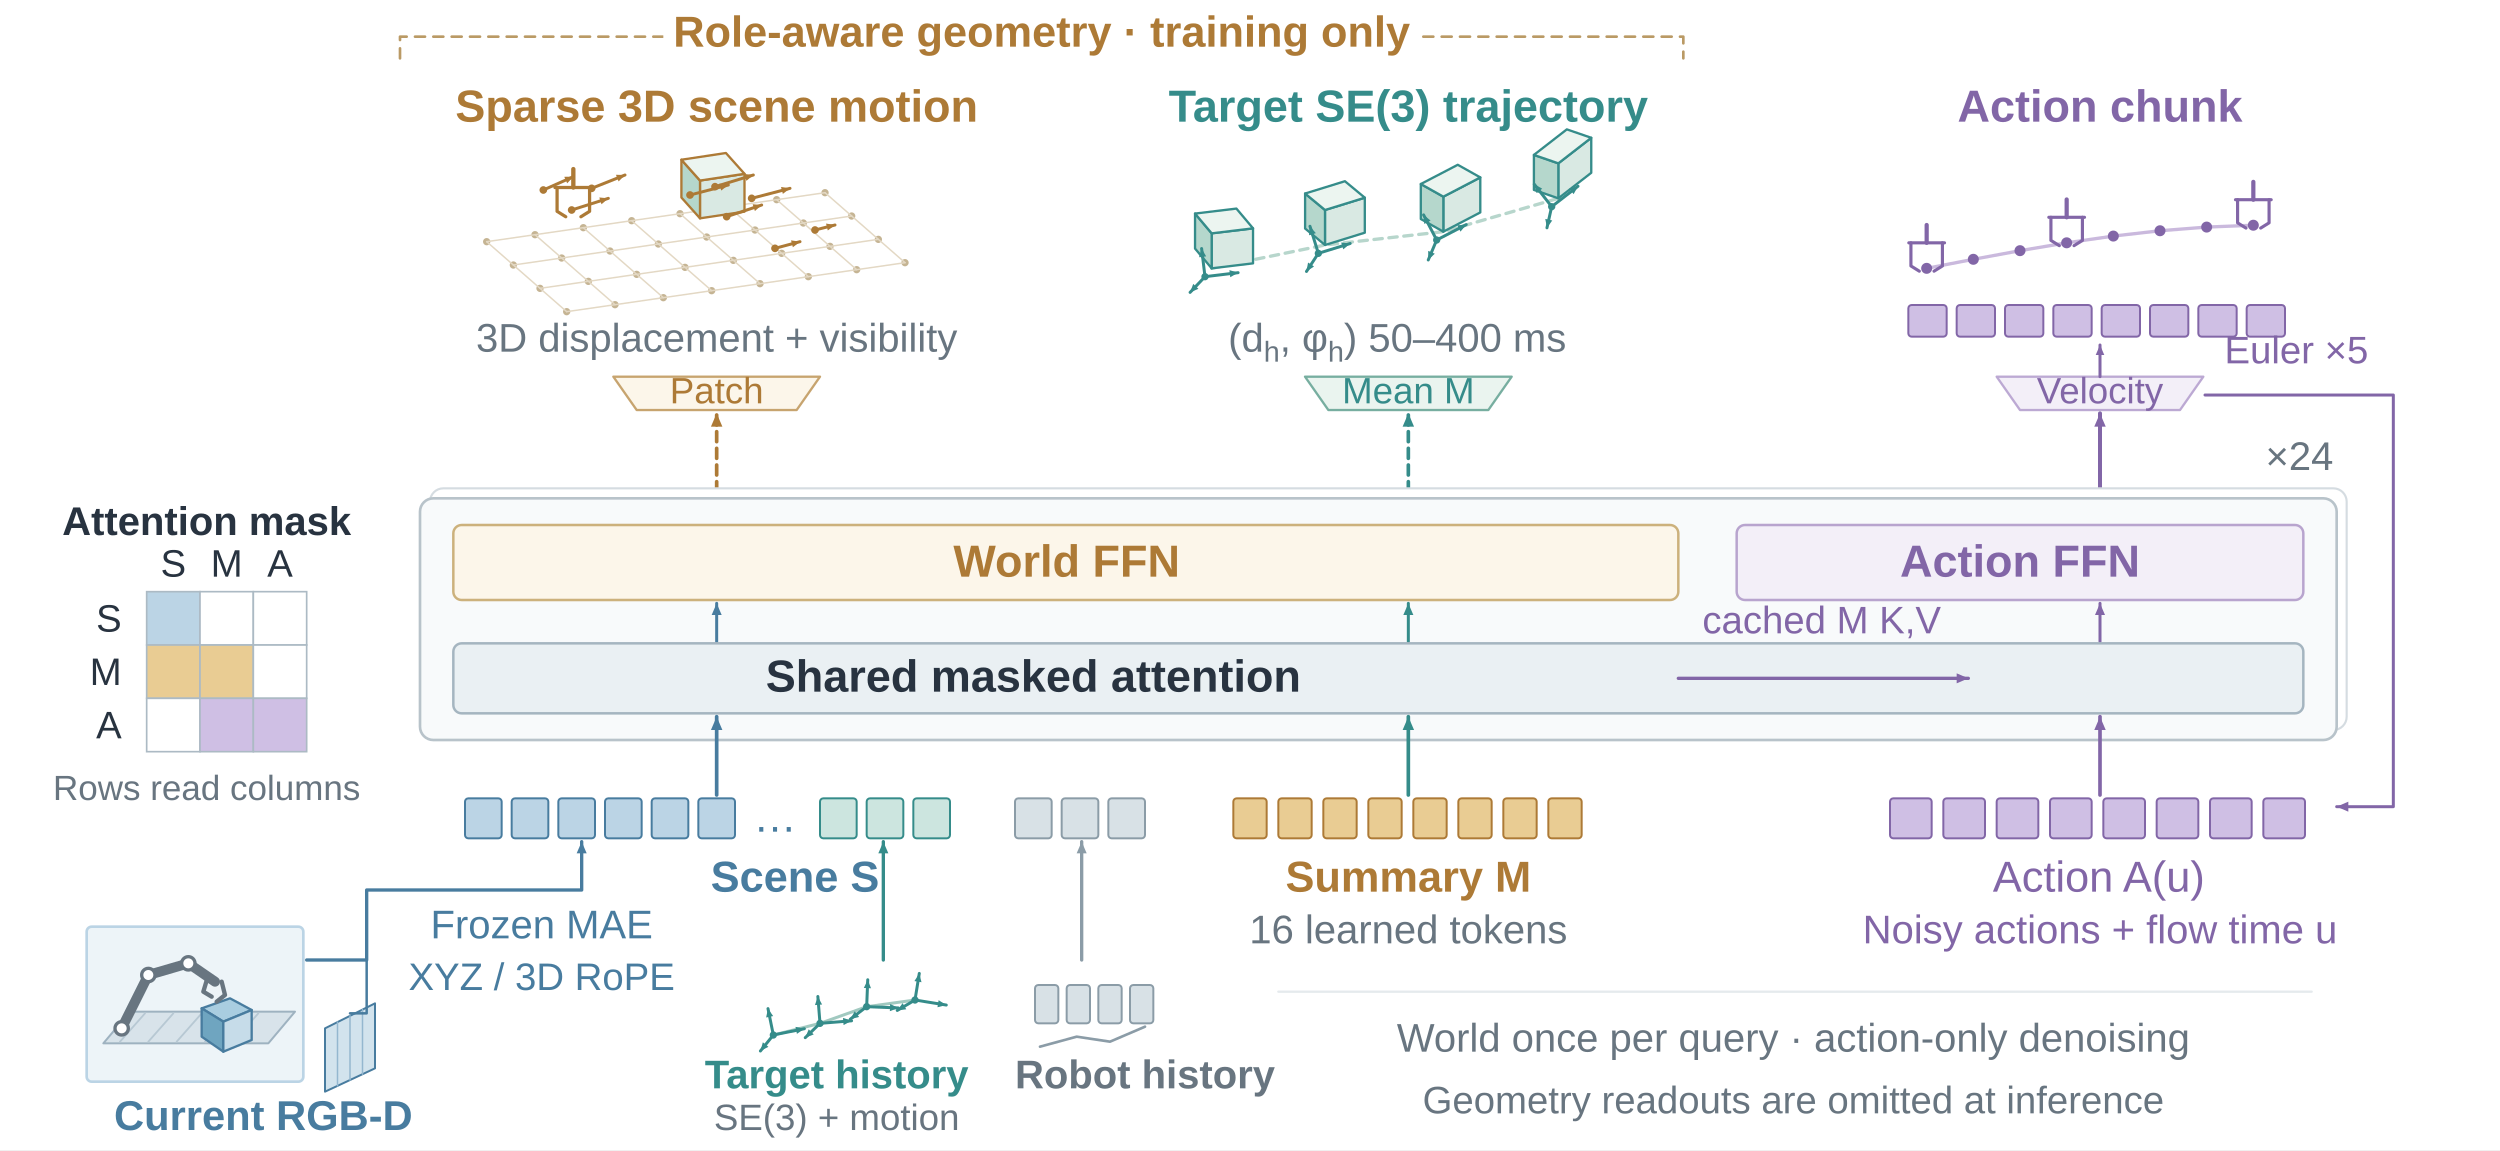
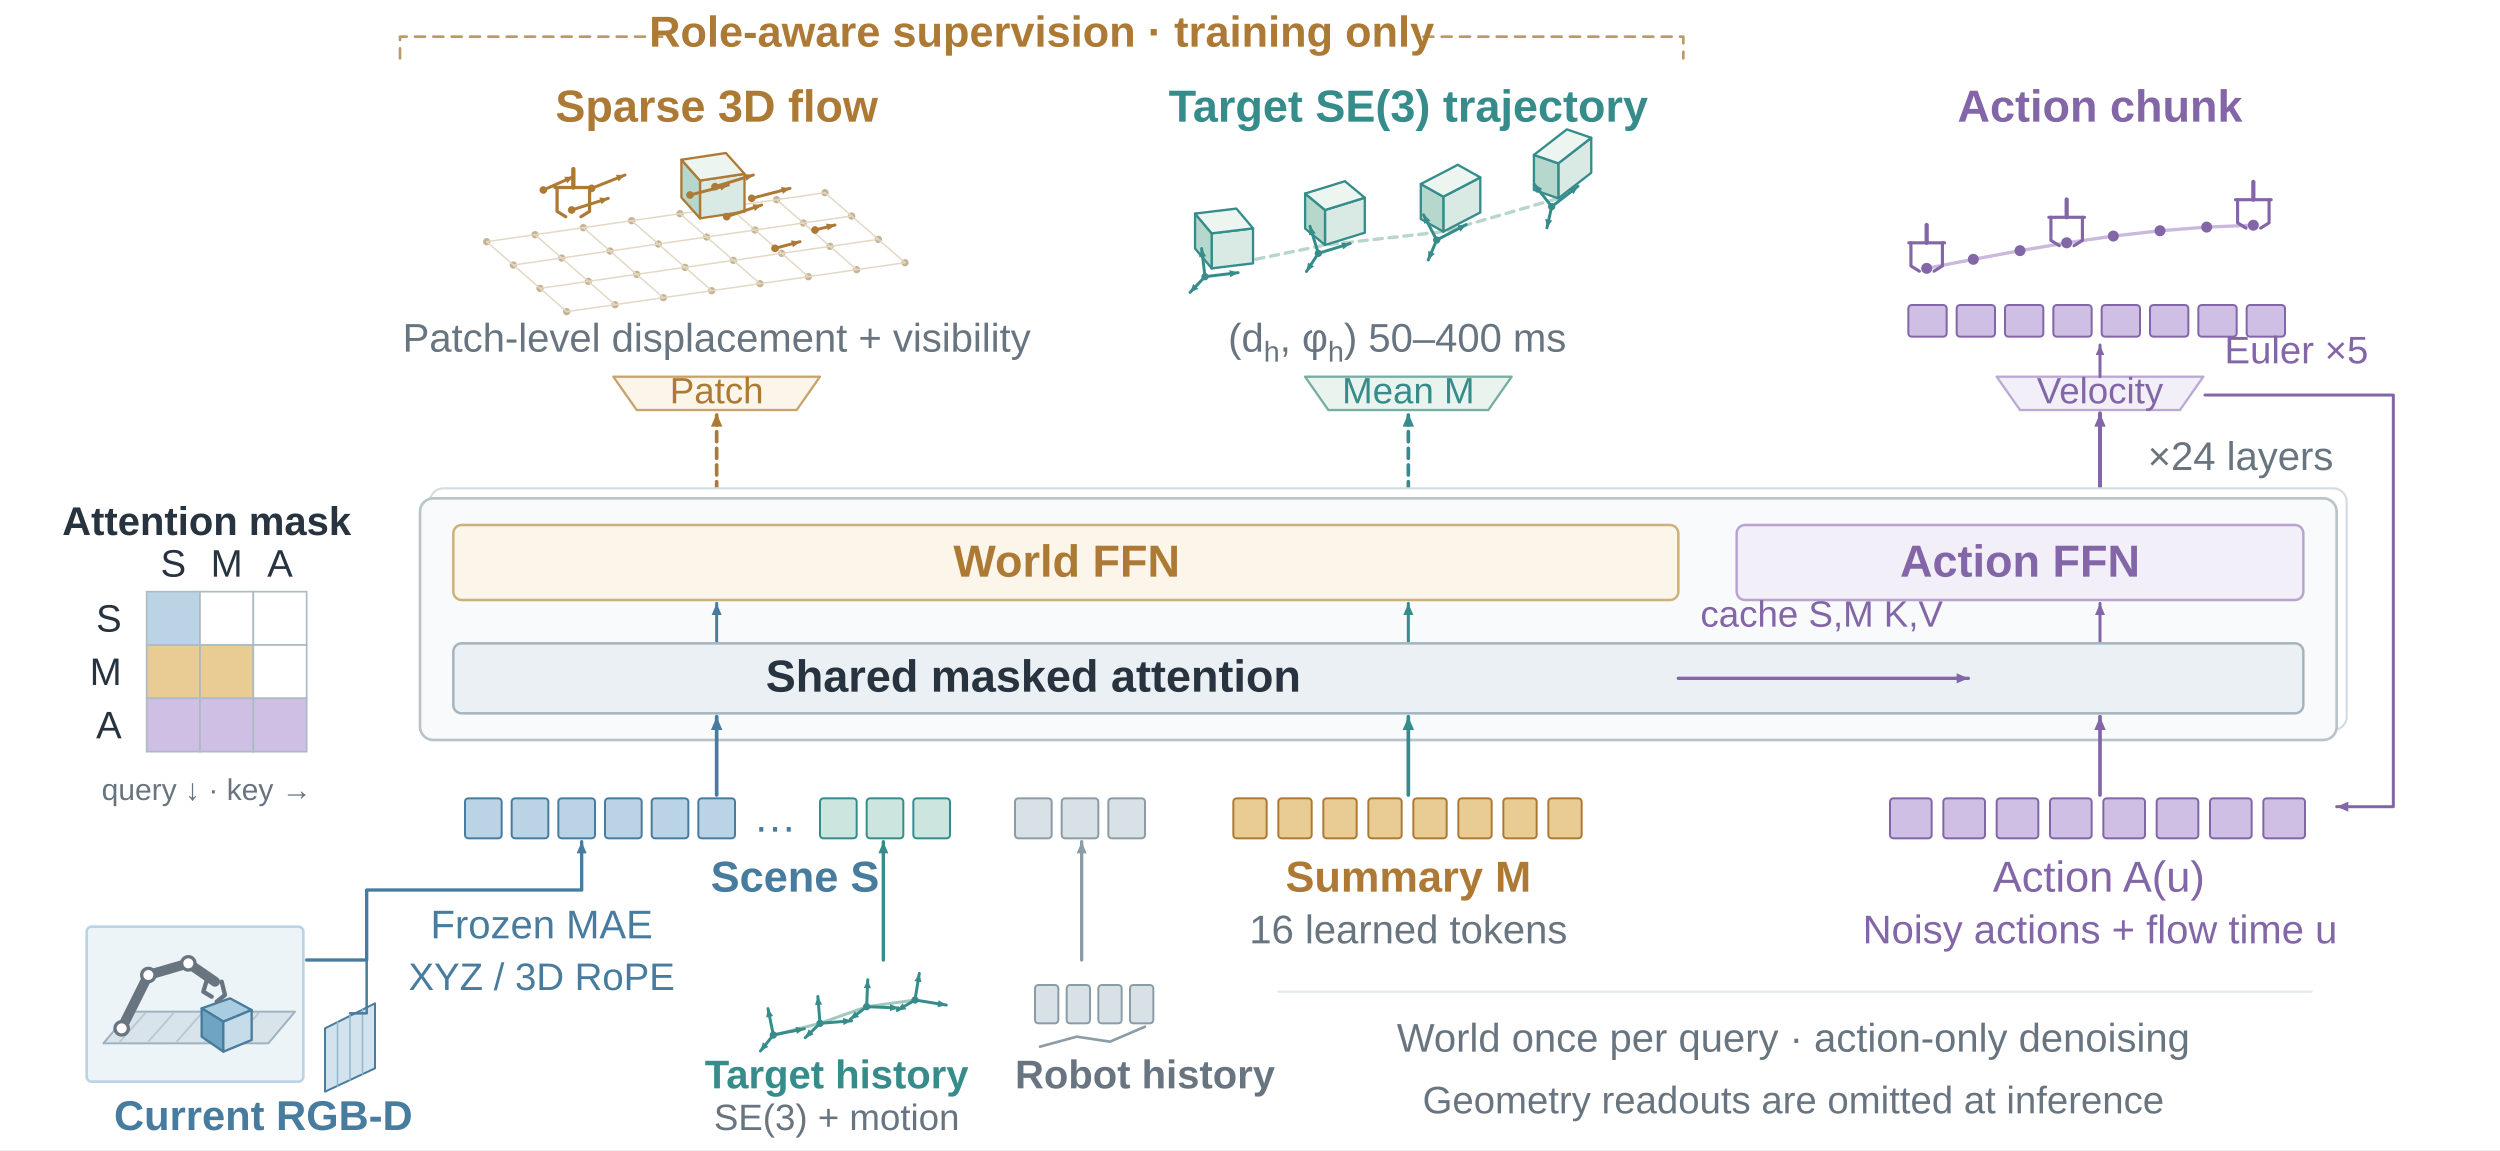
<svg xmlns="http://www.w3.org/2000/svg" width="174.625mm" height="80.328mm" viewBox="0 0 1500 690" role="img" aria-labelledby="title desc">
  <rect x="0" y="0" width="1500" height="690" rx="0" fill="#FFFFFF" stroke="none" stroke-width="2" />
  <g id="role-aware-geometry">
    <polyline points="240.000,35.000 240.000,22.000 1010.000,22.000 1010.000,35.000" fill="none" stroke="#BA9A65" stroke-width="1.6" stroke-dasharray="6 5" stroke-linejoin="round" stroke-linecap="round" />
    <rect x="398" y="5" width="454" height="33" rx="0" fill="#FFFFFF" stroke="none" stroke-width="2" />
-     <text x="625" y="28" font-family="Arial, Helvetica, sans-serif" font-size="26" font-weight="700" text-anchor="middle" fill="#AD7A36">Role-aware geometry · training only</text>
-     <text x="430" y="73" font-family="Arial, Helvetica, sans-serif" font-size="27" font-weight="700" text-anchor="middle" fill="#AD7A36">Sparse 3D scene motion</text>
+     <text x="625" y="28" font-family="Arial, Helvetica, sans-serif" font-size="26" font-weight="700" text-anchor="middle" fill="#AD7A36">Role-aware supervision · training only</text>
+     <text x="430" y="73" font-family="Arial, Helvetica, sans-serif" font-size="27" font-weight="700" text-anchor="middle" fill="#AD7A36">Sparse 3D flow</text>
    <text x="845" y="73" font-family="Arial, Helvetica, sans-serif" font-size="27" font-weight="700" text-anchor="middle" fill="#358C8A">Target SE(3) trajectory</text>
    <circle cx="292" cy="145.0" r="2.2" fill="#C5B493" stroke="none" stroke-width="2" />
    <circle cx="321" cy="140.8" r="2.2" fill="#C5B493" stroke="none" stroke-width="2" />
    <circle cx="350" cy="136.6" r="2.2" fill="#C5B493" stroke="none" stroke-width="2" />
    <circle cx="379" cy="132.4" r="2.2" fill="#C5B493" stroke="none" stroke-width="2" />
    <circle cx="408" cy="128.2" r="2.2" fill="#C5B493" stroke="none" stroke-width="2" />
    <circle cx="437" cy="124.0" r="2.2" fill="#C5B493" stroke="none" stroke-width="2" />
    <circle cx="466" cy="119.8" r="2.2" fill="#C5B493" stroke="none" stroke-width="2" />
    <circle cx="495" cy="115.6" r="2.2" fill="#C5B493" stroke="none" stroke-width="2" />
    <polyline points="292.000,145.000 321.000,140.800 350.000,136.600 379.000,132.400 408.000,128.200 437.000,124.000 466.000,119.800 495.000,115.600" fill="none" stroke="#E3D8C4" stroke-width="0.9" stroke-linejoin="round" stroke-linecap="round" />
    <circle cx="308" cy="159.0" r="2.2" fill="#C5B493" stroke="none" stroke-width="2" />
    <circle cx="337" cy="154.8" r="2.2" fill="#C5B493" stroke="none" stroke-width="2" />
    <circle cx="366" cy="150.6" r="2.2" fill="#C5B493" stroke="none" stroke-width="2" />
    <circle cx="395" cy="146.4" r="2.2" fill="#C5B493" stroke="none" stroke-width="2" />
    <circle cx="424" cy="142.2" r="2.2" fill="#C5B493" stroke="none" stroke-width="2" />
    <circle cx="453" cy="138.0" r="2.2" fill="#C5B493" stroke="none" stroke-width="2" />
    <circle cx="482" cy="133.8" r="2.2" fill="#C5B493" stroke="none" stroke-width="2" />
    <circle cx="511" cy="129.6" r="2.2" fill="#C5B493" stroke="none" stroke-width="2" />
    <polyline points="308.000,159.000 337.000,154.800 366.000,150.600 395.000,146.400 424.000,142.200 453.000,138.000 482.000,133.800 511.000,129.600" fill="none" stroke="#E3D8C4" stroke-width="0.9" stroke-linejoin="round" stroke-linecap="round" />
    <circle cx="324" cy="173.0" r="2.2" fill="#C5B493" stroke="none" stroke-width="2" />
    <circle cx="353" cy="168.8" r="2.2" fill="#C5B493" stroke="none" stroke-width="2" />
    <circle cx="382" cy="164.6" r="2.2" fill="#C5B493" stroke="none" stroke-width="2" />
    <circle cx="411" cy="160.4" r="2.2" fill="#C5B493" stroke="none" stroke-width="2" />
    <circle cx="440" cy="156.2" r="2.2" fill="#C5B493" stroke="none" stroke-width="2" />
    <circle cx="469" cy="152.0" r="2.2" fill="#C5B493" stroke="none" stroke-width="2" />
    <circle cx="498" cy="147.8" r="2.2" fill="#C5B493" stroke="none" stroke-width="2" />
    <circle cx="527" cy="143.6" r="2.2" fill="#C5B493" stroke="none" stroke-width="2" />
    <polyline points="324.000,173.000 353.000,168.800 382.000,164.600 411.000,160.400 440.000,156.200 469.000,152.000 498.000,147.800 527.000,143.600" fill="none" stroke="#E3D8C4" stroke-width="0.9" stroke-linejoin="round" stroke-linecap="round" />
    <circle cx="340" cy="187.0" r="2.2" fill="#C5B493" stroke="none" stroke-width="2" />
    <circle cx="369" cy="182.8" r="2.2" fill="#C5B493" stroke="none" stroke-width="2" />
    <circle cx="398" cy="178.6" r="2.2" fill="#C5B493" stroke="none" stroke-width="2" />
    <circle cx="427" cy="174.4" r="2.2" fill="#C5B493" stroke="none" stroke-width="2" />
    <circle cx="456" cy="170.2" r="2.2" fill="#C5B493" stroke="none" stroke-width="2" />
    <circle cx="485" cy="166.0" r="2.2" fill="#C5B493" stroke="none" stroke-width="2" />
    <circle cx="514" cy="161.8" r="2.2" fill="#C5B493" stroke="none" stroke-width="2" />
    <circle cx="543" cy="157.6" r="2.2" fill="#C5B493" stroke="none" stroke-width="2" />
    <polyline points="340.000,187.000 369.000,182.800 398.000,178.600 427.000,174.400 456.000,170.200 485.000,166.000 514.000,161.800 543.000,157.600" fill="none" stroke="#E3D8C4" stroke-width="0.9" stroke-linejoin="round" stroke-linecap="round" />
    <polyline points="292.000,145.000 308.000,159.000 324.000,173.000 340.000,187.000" fill="none" stroke="#E3D8C4" stroke-width="0.9" stroke-linejoin="round" stroke-linecap="round" />
    <polyline points="321.000,140.800 337.000,154.800 353.000,168.800 369.000,182.800" fill="none" stroke="#E3D8C4" stroke-width="0.9" stroke-linejoin="round" stroke-linecap="round" />
    <polyline points="350.000,136.600 366.000,150.600 382.000,164.600 398.000,178.600" fill="none" stroke="#E3D8C4" stroke-width="0.9" stroke-linejoin="round" stroke-linecap="round" />
    <polyline points="379.000,132.400 395.000,146.400 411.000,160.400 427.000,174.400" fill="none" stroke="#E3D8C4" stroke-width="0.9" stroke-linejoin="round" stroke-linecap="round" />
    <polyline points="408.000,128.200 424.000,142.200 440.000,156.200 456.000,170.200" fill="none" stroke="#E3D8C4" stroke-width="0.9" stroke-linejoin="round" stroke-linecap="round" />
    <polyline points="437.000,124.000 453.000,138.000 469.000,152.000 485.000,166.000" fill="none" stroke="#E3D8C4" stroke-width="0.9" stroke-linejoin="round" stroke-linecap="round" />
    <polyline points="466.000,119.800 482.000,133.800 498.000,147.800 514.000,161.800" fill="none" stroke="#E3D8C4" stroke-width="0.9" stroke-linejoin="round" stroke-linecap="round" />
    <polyline points="495.000,115.600 511.000,129.600 527.000,143.600 543.000,157.600" fill="none" stroke="#E3D8C4" stroke-width="0.9" stroke-linejoin="round" stroke-linecap="round" />
    <polygon points="420.000,131.000 446.697,126.965 446.697,104.285 420.000,108.320" fill="#D9E9E3" stroke="#AD7A36" stroke-width="1.4" stroke-linejoin="round" stroke-linecap="round" />
    <polygon points="420.000,131.000 408.847,118.517 408.847,95.837 420.000,108.320" fill="#B5D7CC" stroke="#AD7A36" stroke-width="1.4" stroke-linejoin="round" stroke-linecap="round" />
    <polygon points="420.000,108.320 446.697,104.285 435.543,91.802 408.847,95.837" fill="#ECF5F0" stroke="#AD7A36" stroke-width="1.4" stroke-linejoin="round" stroke-linecap="round" />
    <polyline points="332.950,112.500 355.050,112.500" fill="none" stroke="#AD7A36" stroke-width="1.95" stroke-linejoin="round" stroke-linecap="round" />
    <polyline points="334.250,112.500 334.250,126.800 339.450,130.050" fill="none" stroke="#AD7A36" stroke-width="1.95" stroke-linejoin="round" stroke-linecap="round" />
    <polyline points="353.750,112.500 353.750,126.800 348.550,130.050" fill="none" stroke="#AD7A36" stroke-width="1.95" stroke-linejoin="round" stroke-linecap="round" />
    <polyline points="344.000,101.450 344.000,112.500" fill="none" stroke="#AD7A36" stroke-width="2.6" stroke-linejoin="round" stroke-linecap="round" />
    <circle cx="326" cy="114" r="2.3" fill="#AD7A36" stroke="none" stroke-width="2" />
    <polyline points="326.000,114.000 344.000,106.000" fill="none" stroke="#AD7A36" stroke-width="1.8" stroke-linejoin="round" stroke-linecap="round" />
    <polygon points="344.000,106.000 338.558,106.066 340.304,109.995" fill="#AD7A36" stroke="none" stroke-width="2" stroke-linejoin="round" stroke-linecap="round" />
    <circle cx="343" cy="126" r="2.3" fill="#AD7A36" stroke="none" stroke-width="2" />
    <polyline points="343.000,126.000 365.000,119.000" fill="none" stroke="#AD7A36" stroke-width="1.8" stroke-linejoin="round" stroke-linecap="round" />
    <polygon points="365.000,119.000 359.583,118.467 360.887,122.565" fill="#AD7A36" stroke="none" stroke-width="2" stroke-linejoin="round" stroke-linecap="round" />
    <circle cx="355" cy="113" r="2.3" fill="#AD7A36" stroke="none" stroke-width="2" />
    <polyline points="355.000,113.000 375.000,105.000" fill="none" stroke="#AD7A36" stroke-width="1.8" stroke-linejoin="round" stroke-linecap="round" />
    <polygon points="375.000,105.000 369.559,104.861 371.156,108.853" fill="#AD7A36" stroke="none" stroke-width="2" stroke-linejoin="round" stroke-linecap="round" />
    <circle cx="414" cy="117" r="2.3" fill="#AD7A36" stroke="none" stroke-width="2" />
    <polyline points="414.000,117.000 437.000,111.000" fill="none" stroke="#AD7A36" stroke-width="1.8" stroke-linejoin="round" stroke-linecap="round" />
    <polygon points="437.000,111.000 431.619,110.182 432.705,114.342" fill="#AD7A36" stroke="none" stroke-width="2" stroke-linejoin="round" stroke-linecap="round" />
    <circle cx="429" cy="112" r="2.3" fill="#AD7A36" stroke="none" stroke-width="2" />
    <polyline points="429.000,112.000 452.000,105.000" fill="none" stroke="#AD7A36" stroke-width="1.8" stroke-linejoin="round" stroke-linecap="round" />
    <polygon points="452.000,105.000 446.591,104.399 447.843,108.513" fill="#AD7A36" stroke="none" stroke-width="2" stroke-linejoin="round" stroke-linecap="round" />
    <circle cx="436" cy="130" r="2.3" fill="#AD7A36" stroke="none" stroke-width="2" />
    <polyline points="436.000,130.000 457.000,123.000" fill="none" stroke="#AD7A36" stroke-width="1.8" stroke-linejoin="round" stroke-linecap="round" />
    <polygon points="457.000,123.000 451.577,122.541 452.936,126.621" fill="#AD7A36" stroke="none" stroke-width="2" stroke-linejoin="round" stroke-linecap="round" />
    <circle cx="451" cy="119" r="2.3" fill="#AD7A36" stroke="none" stroke-width="2" />
    <polyline points="451.000,119.000 474.000,113.000" fill="none" stroke="#AD7A36" stroke-width="1.8" stroke-linejoin="round" stroke-linecap="round" />
    <polygon points="474.000,113.000 468.619,112.182 469.705,116.342" fill="#AD7A36" stroke="none" stroke-width="2" stroke-linejoin="round" stroke-linecap="round" />
    <circle cx="465" cy="149" r="2.3" fill="#AD7A36" stroke="none" stroke-width="2" />
    <polyline points="465.000,149.000 480.000,145.000" fill="none" stroke="#AD7A36" stroke-width="1.8" stroke-linejoin="round" stroke-linecap="round" />
    <polygon points="480.000,145.000 474.615,144.211 475.723,148.366" fill="#AD7A36" stroke="none" stroke-width="2" stroke-linejoin="round" stroke-linecap="round" />
    <circle cx="489" cy="138" r="2.3" fill="#AD7A36" stroke="none" stroke-width="2" />
    <polyline points="489.000,138.000 501.000,135.000" fill="none" stroke="#AD7A36" stroke-width="1.8" stroke-linejoin="round" stroke-linecap="round" />
    <polygon points="501.000,135.000 495.628,134.127 496.671,138.298" fill="#AD7A36" stroke="none" stroke-width="2" stroke-linejoin="round" stroke-linecap="round" />
-     <text x="430" y="211" font-family="Arial, Helvetica, sans-serif" font-size="24" font-weight="400" text-anchor="middle" fill="#687580">3D displacement + visibility</text>
+     <text x="430" y="211" font-family="Arial, Helvetica, sans-serif" font-size="24" font-weight="400" text-anchor="middle" fill="#687580">Patch-level displacement + visibility</text>
    <polyline points="727.000,161.000 795.000,147.000 866.000,139.000 935.000,119.000" fill="none" stroke="#B7D6CC" stroke-width="2" stroke-dasharray="5 4" stroke-linejoin="round" stroke-linecap="round" />
    <polygon points="727.000,161.000 751.820,158.007 751.820,137.007 727.000,140.000" fill="#D9E9E3" stroke="#358C8A" stroke-width="1.4" stroke-linejoin="round" stroke-linecap="round" />
    <polygon points="727.000,161.000 717.024,149.137 717.024,128.137 727.000,140.000" fill="#B5D7CC" stroke="#358C8A" stroke-width="1.4" stroke-linejoin="round" stroke-linecap="round" />
    <polygon points="727.000,140.000 751.820,137.007 741.844,125.144 717.024,128.137" fill="#ECF5F0" stroke="#358C8A" stroke-width="1.4" stroke-linejoin="round" stroke-linecap="round" />
    <polyline points="723.000,166.000 742.856,163.606" fill="none" stroke="#358C8A" stroke-width="1.8" stroke-linejoin="round" stroke-linecap="round" />
    <polygon points="742.856,163.606 737.635,162.070 738.150,166.339" fill="#358C8A" stroke="none" stroke-width="2" stroke-linejoin="round" stroke-linecap="round" />
    <polyline points="723.000,166.000 720.965,149.122" fill="none" stroke="#358C8A" stroke-width="1.8" stroke-linejoin="round" stroke-linecap="round" />
    <polygon points="720.965,149.122 719.429,154.344 723.698,153.829" fill="#358C8A" stroke="none" stroke-width="2" stroke-linejoin="round" stroke-linecap="round" />
    <polyline points="723.000,166.000 714.052,175.430" fill="none" stroke="#358C8A" stroke-width="1.8" stroke-linejoin="round" stroke-linecap="round" />
    <polygon points="714.052,175.430 719.053,173.283 715.934,170.323" fill="#358C8A" stroke="none" stroke-width="2" stroke-linejoin="round" stroke-linecap="round" />
    <circle cx="723" cy="166" r="2.2" fill="#358C8A" stroke="none" stroke-width="2" />
    <polygon points="795.000,147.000 818.883,139.612 818.883,118.612 795.000,126.000" fill="#D9E9E3" stroke="#358C8A" stroke-width="1.4" stroke-linejoin="round" stroke-linecap="round" />
    <polygon points="795.000,147.000 783.061,137.115 783.061,116.115 795.000,126.000" fill="#B5D7CC" stroke="#358C8A" stroke-width="1.4" stroke-linejoin="round" stroke-linecap="round" />
    <polygon points="795.000,126.000 818.883,118.612 806.945,108.727 783.061,116.115" fill="#ECF5F0" stroke="#358C8A" stroke-width="1.4" stroke-linejoin="round" stroke-linecap="round" />
    <polyline points="791.000,152.000 810.107,146.090" fill="none" stroke="#358C8A" stroke-width="1.8" stroke-linejoin="round" stroke-linecap="round" />
    <polygon points="810.107,146.090 804.695,145.513 805.965,149.621" fill="#358C8A" stroke="none" stroke-width="2" stroke-linejoin="round" stroke-linecap="round" />
    <polyline points="791.000,152.000 785.976,135.759" fill="none" stroke="#358C8A" stroke-width="1.8" stroke-linejoin="round" stroke-linecap="round" />
    <polygon points="785.976,135.759 785.400,141.171 789.508,139.901" fill="#358C8A" stroke="none" stroke-width="2" stroke-linejoin="round" stroke-linecap="round" />
    <polyline points="791.000,152.000 783.884,162.880" fill="none" stroke="#358C8A" stroke-width="1.8" stroke-linejoin="round" stroke-linecap="round" />
    <polygon points="783.884,162.880 788.420,159.872 784.822,157.518" fill="#358C8A" stroke="none" stroke-width="2" stroke-linejoin="round" stroke-linecap="round" />
    <circle cx="791" cy="152" r="2.2" fill="#358C8A" stroke="none" stroke-width="2" />
    <polygon points="866.000,139.000 888.175,127.456 888.175,106.456 866.000,118.000" fill="#D9E9E3" stroke="#358C8A" stroke-width="1.4" stroke-linejoin="round" stroke-linecap="round" />
    <polygon points="866.000,139.000 852.485,131.412 852.485,110.412 866.000,118.000" fill="#B5D7CC" stroke="#358C8A" stroke-width="1.4" stroke-linejoin="round" stroke-linecap="round" />
    <polygon points="866.000,118.000 888.175,106.456 874.659,98.867 852.485,110.412" fill="#ECF5F0" stroke="#358C8A" stroke-width="1.4" stroke-linejoin="round" stroke-linecap="round" />
    <polyline points="862.000,144.000 879.740,134.764" fill="none" stroke="#358C8A" stroke-width="1.8" stroke-linejoin="round" stroke-linecap="round" />
    <polygon points="879.740,134.764 874.312,135.166 876.298,138.980" fill="#358C8A" stroke="none" stroke-width="2" stroke-linejoin="round" stroke-linecap="round" />
    <polyline points="862.000,144.000 854.150,128.921" fill="none" stroke="#358C8A" stroke-width="1.8" stroke-linejoin="round" stroke-linecap="round" />
    <polygon points="854.150,128.921 854.552,134.349 858.366,132.363" fill="#358C8A" stroke="none" stroke-width="2" stroke-linejoin="round" stroke-linecap="round" />
    <polyline points="862.000,144.000 856.947,155.978" fill="none" stroke="#358C8A" stroke-width="1.8" stroke-linejoin="round" stroke-linecap="round" />
    <polygon points="856.947,155.978 860.871,152.207 856.910,150.535" fill="#358C8A" stroke="none" stroke-width="2" stroke-linejoin="round" stroke-linecap="round" />
    <circle cx="862" cy="144" r="2.2" fill="#358C8A" stroke="none" stroke-width="2" />
    <polygon points="935.000,119.000 954.750,103.672 954.750,82.672 935.000,98.000" fill="#D9E9E3" stroke="#358C8A" stroke-width="1.4" stroke-linejoin="round" stroke-linecap="round" />
    <polygon points="935.000,119.000 920.344,113.954 920.344,92.954 935.000,98.000" fill="#B5D7CC" stroke="#358C8A" stroke-width="1.4" stroke-linejoin="round" stroke-linecap="round" />
    <polygon points="935.000,98.000 954.750,82.672 940.094,77.626 920.344,92.954" fill="#ECF5F0" stroke="#358C8A" stroke-width="1.4" stroke-linejoin="round" stroke-linecap="round" />
    <polyline points="931.000,124.000 946.800,111.738" fill="none" stroke="#358C8A" stroke-width="1.8" stroke-linejoin="round" stroke-linecap="round" />
    <polygon points="946.800,111.738 941.532,113.105 944.168,116.502" fill="#358C8A" stroke="none" stroke-width="2" stroke-linejoin="round" stroke-linecap="round" />
    <polyline points="931.000,124.000 920.577,110.570" fill="none" stroke="#358C8A" stroke-width="1.8" stroke-linejoin="round" stroke-linecap="round" />
    <polygon points="920.577,110.570 921.944,115.838 925.341,113.202" fill="#358C8A" stroke="none" stroke-width="2" stroke-linejoin="round" stroke-linecap="round" />
    <polyline points="931.000,124.000 928.173,136.689" fill="none" stroke="#358C8A" stroke-width="1.8" stroke-linejoin="round" stroke-linecap="round" />
    <polygon points="928.173,136.689 931.359,132.276 927.162,131.341" fill="#358C8A" stroke="none" stroke-width="2" stroke-linejoin="round" stroke-linecap="round" />
    <circle cx="931" cy="124" r="2.2" fill="#358C8A" stroke="none" stroke-width="2" />
    <text x="736.899" y="211" font-family="Arial, Helvetica, sans-serif" font-size="24" font-weight="400" text-anchor="start" fill="#687580">(d</text>
    <text x="758.239" y="217" font-family="Arial, Helvetica, sans-serif" font-size="17.28" font-weight="400" text-anchor="start" fill="#687580">h</text>
    <text x="767.85" y="211" font-family="Arial, Helvetica, sans-serif" font-size="24" font-weight="400" text-anchor="start" fill="#687580">, φ</text>
    <text x="796.748" y="217" font-family="Arial, Helvetica, sans-serif" font-size="17.28" font-weight="400" text-anchor="start" fill="#687580">h</text>
    <text x="806.358" y="211" font-family="Arial, Helvetica, sans-serif" font-size="24" font-weight="400" text-anchor="start" fill="#687580">)   50–400 ms</text>
    <polygon points="382.000,246.000 478.000,246.000 492.000,226.000 368.000,226.000" fill="#FCF6EA" stroke="#C7A46F" stroke-width="1.4" stroke-linejoin="round" stroke-linecap="round" />
    <text x="430" y="242" font-family="Arial, Helvetica, sans-serif" font-size="22" font-weight="400" text-anchor="middle" fill="#AD7A36">Patch</text>
    <polygon points="797.000,246.000 893.000,246.000 907.000,226.000 783.000,226.000" fill="#EAF4EF" stroke="#77AEA0" stroke-width="1.4" stroke-linejoin="round" stroke-linecap="round" />
    <text x="845" y="242" font-family="Arial, Helvetica, sans-serif" font-size="22" font-weight="400" text-anchor="middle" fill="#358C8A">Mean M</text>
    <polyline points="430.000,315.000 430.000,248.000" fill="none" stroke="#AD7A36" stroke-width="2.2" stroke-dasharray="6 4" stroke-linejoin="round" stroke-linecap="round" />
    <polygon points="430.000,248.000 426.560,256.000 433.440,256.000" fill="#AD7A36" stroke="none" stroke-width="2" stroke-linejoin="round" stroke-linecap="round" />
    <polyline points="845.000,315.000 845.000,248.000" fill="none" stroke="#358C8A" stroke-width="2.2" stroke-dasharray="6 4" stroke-linejoin="round" stroke-linecap="round" />
    <polygon points="845.000,248.000 841.560,256.000 848.440,256.000" fill="#358C8A" stroke="none" stroke-width="2" stroke-linejoin="round" stroke-linecap="round" />
  </g>
  <g id="action-readout">
    <text x="1260" y="73" font-family="Arial, Helvetica, sans-serif" font-size="27" font-weight="700" text-anchor="middle" fill="#8266A7">Action chunk</text>
    <polyline points="1156.000,161.000 1184.000,155.580 1212.000,150.398 1240.000,145.682 1268.000,141.639 1296.000,138.447 1324.000,136.246 1352.000,135.132" fill="none" stroke="#CAB9DD" stroke-width="2" stroke-linejoin="round" stroke-linecap="round" />
    <circle cx="1156" cy="161.0" r="3.3" fill="#8266A7" stroke="none" stroke-width="2" />
    <polyline points="1145.290,145.700 1166.710,145.700" fill="none" stroke="#8266A7" stroke-width="1.89" stroke-linejoin="round" stroke-linecap="round" />
    <polyline points="1146.550,145.700 1146.550,159.560 1151.590,162.710" fill="none" stroke="#8266A7" stroke-width="1.89" stroke-linejoin="round" stroke-linecap="round" />
    <polyline points="1165.450,145.700 1165.450,159.560 1160.410,162.710" fill="none" stroke="#8266A7" stroke-width="1.89" stroke-linejoin="round" stroke-linecap="round" />
    <polyline points="1156.000,134.990 1156.000,145.700" fill="none" stroke="#8266A7" stroke-width="2.52" stroke-linejoin="round" stroke-linecap="round" />
    <circle cx="1184" cy="155.58" r="3.3" fill="#8266A7" stroke="none" stroke-width="2" />
    <circle cx="1212" cy="150.398" r="3.3" fill="#8266A7" stroke="none" stroke-width="2" />
    <circle cx="1240" cy="145.682" r="3.3" fill="#8266A7" stroke="none" stroke-width="2" />
    <polyline points="1229.290,130.382 1250.710,130.382" fill="none" stroke="#8266A7" stroke-width="1.89" stroke-linejoin="round" stroke-linecap="round" />
    <polyline points="1230.550,130.382 1230.550,144.242 1235.590,147.392" fill="none" stroke="#8266A7" stroke-width="1.89" stroke-linejoin="round" stroke-linecap="round" />
    <polyline points="1249.450,130.382 1249.450,144.242 1244.410,147.392" fill="none" stroke="#8266A7" stroke-width="1.89" stroke-linejoin="round" stroke-linecap="round" />
    <polyline points="1240.000,119.672 1240.000,130.382" fill="none" stroke="#8266A7" stroke-width="2.52" stroke-linejoin="round" stroke-linecap="round" />
    <circle cx="1268" cy="141.639" r="3.3" fill="#8266A7" stroke="none" stroke-width="2" />
    <circle cx="1296" cy="138.447" r="3.3" fill="#8266A7" stroke="none" stroke-width="2" />
    <circle cx="1324" cy="136.246" r="3.3" fill="#8266A7" stroke="none" stroke-width="2" />
    <circle cx="1352" cy="135.132" r="3.3" fill="#8266A7" stroke="none" stroke-width="2" />
    <polyline points="1341.290,119.832 1362.710,119.832" fill="none" stroke="#8266A7" stroke-width="1.89" stroke-linejoin="round" stroke-linecap="round" />
    <polyline points="1342.550,119.832 1342.550,133.692 1347.590,136.842" fill="none" stroke="#8266A7" stroke-width="1.89" stroke-linejoin="round" stroke-linecap="round" />
    <polyline points="1361.450,119.832 1361.450,133.692 1356.410,136.842" fill="none" stroke="#8266A7" stroke-width="1.89" stroke-linejoin="round" stroke-linecap="round" />
    <polyline points="1352.000,109.122 1352.000,119.832" fill="none" stroke="#8266A7" stroke-width="2.52" stroke-linejoin="round" stroke-linecap="round" />
    <rect x="1145" y="183" width="23" height="19" rx="2" fill="#CFBFE4" stroke="#8266A7" stroke-width="1.2" />
    <rect x="1174" y="183" width="23" height="19" rx="2" fill="#CFBFE4" stroke="#8266A7" stroke-width="1.2" />
    <rect x="1203" y="183" width="23" height="19" rx="2" fill="#CFBFE4" stroke="#8266A7" stroke-width="1.2" />
    <rect x="1232" y="183" width="23" height="19" rx="2" fill="#CFBFE4" stroke="#8266A7" stroke-width="1.2" />
    <rect x="1261" y="183" width="23" height="19" rx="2" fill="#CFBFE4" stroke="#8266A7" stroke-width="1.2" />
    <rect x="1290" y="183" width="23" height="19" rx="2" fill="#CFBFE4" stroke="#8266A7" stroke-width="1.2" />
    <rect x="1319" y="183" width="23" height="19" rx="2" fill="#CFBFE4" stroke="#8266A7" stroke-width="1.2" />
    <rect x="1348" y="183" width="23" height="19" rx="2" fill="#CFBFE4" stroke="#8266A7" stroke-width="1.2" />
    <polygon points="1212.000,246.000 1308.000,246.000 1322.000,226.000 1198.000,226.000" fill="#F3EFF8" stroke="#BCA9D3" stroke-width="1.4" stroke-linejoin="round" stroke-linecap="round" />
    <text x="1260" y="242" font-family="Arial, Helvetica, sans-serif" font-size="22" font-weight="400" text-anchor="middle" fill="#8266A7">Velocity</text>
    <polyline points="1260.000,315.000 1260.000,248.000" fill="none" stroke="#8266A7" stroke-width="2.4" stroke-linejoin="round" stroke-linecap="round" />
    <polygon points="1260.000,248.000 1256.560,256.000 1263.440,256.000" fill="#8266A7" stroke="none" stroke-width="2" stroke-linejoin="round" stroke-linecap="round" />
    <polyline points="1260.000,226.000 1260.000,207.000" fill="none" stroke="#8266A7" stroke-width="1.8" stroke-linejoin="round" stroke-linecap="round" />
    <polygon points="1260.000,207.000 1257.420,213.000 1262.580,213.000" fill="#8266A7" stroke="none" stroke-width="2" stroke-linejoin="round" stroke-linecap="round" />
    <polyline points="1323.000,237.000 1436.000,237.000 1436.000,484.000 1402.000,484.000" fill="none" stroke="#8266A7" stroke-width="1.8" stroke-linejoin="round" stroke-linecap="round" />
    <polygon points="1402.000,484.000 1409.000,487.010 1409.000,480.990" fill="#8266A7" stroke="none" stroke-width="2" stroke-linejoin="round" stroke-linecap="round" />
    <text x="1421" y="218" font-family="Arial, Helvetica, sans-serif" font-size="23" font-weight="400" text-anchor="end" fill="#8266A7">Euler ×5</text>
  </g>
  <g id="world-action-transformer">
    <rect x="258" y="293" width="1150" height="145" rx="8" fill="#FFFFFF" stroke="#D5DCE1" stroke-width="1.3" />
    <rect x="252" y="299" width="1150" height="145" rx="8" fill="#F8FAFB" stroke="#B8C3CA" stroke-width="1.6" />
-     <text x="1400" y="282" font-family="Arial, Helvetica, sans-serif" font-size="24" font-weight="400" text-anchor="end" fill="#687580">×24</text>
+     <text x="1400" y="282" font-family="Arial, Helvetica, sans-serif" font-size="24" font-weight="400" text-anchor="end" fill="#687580">×24 layers</text>
    <rect x="272" y="315" width="735" height="45" rx="5" fill="#FCF6EA" stroke="#CCB17C" stroke-width="1.5" />
    <text x="640" y="346" font-family="Arial, Helvetica, sans-serif" font-size="27" font-weight="700" text-anchor="middle" fill="#AD7A36">World FFN</text>
    <rect x="1042" y="315" width="340" height="45" rx="5" fill="#F3EFF8" stroke="#B8A4CE" stroke-width="1.5" />
    <text x="1212" y="346" font-family="Arial, Helvetica, sans-serif" font-size="27" font-weight="700" text-anchor="middle" fill="#8266A7">Action FFN</text>
    <polyline points="430.000,385.000 430.000,362.000" fill="none" stroke="#487C9F" stroke-width="1.8" stroke-linejoin="round" stroke-linecap="round" />
    <polygon points="430.000,362.000 426.990,369.000 433.010,369.000" fill="#487C9F" stroke="none" stroke-width="2" stroke-linejoin="round" stroke-linecap="round" />
    <polyline points="845.000,385.000 845.000,362.000" fill="none" stroke="#358C8A" stroke-width="1.8" stroke-linejoin="round" stroke-linecap="round" />
    <polygon points="845.000,362.000 841.990,369.000 848.010,369.000" fill="#358C8A" stroke="none" stroke-width="2" stroke-linejoin="round" stroke-linecap="round" />
    <polyline points="1260.000,385.000 1260.000,362.000" fill="none" stroke="#8266A7" stroke-width="1.8" stroke-linejoin="round" stroke-linecap="round" />
    <polygon points="1260.000,362.000 1256.990,369.000 1263.010,369.000" fill="#8266A7" stroke="none" stroke-width="2" stroke-linejoin="round" stroke-linecap="round" />
    <rect x="272" y="386" width="1110" height="42" rx="5" fill="#EAF0F3" stroke="#A5B5C0" stroke-width="1.5" />
    <text x="620" y="415" font-family="Arial, Helvetica, sans-serif" font-size="27" font-weight="700" text-anchor="middle" fill="#283340">Shared masked attention</text>
    <polyline points="1007.000,407.000 1181.000,407.000" fill="none" stroke="#8266A7" stroke-width="2" stroke-linejoin="round" stroke-linecap="round" />
    <polygon points="1181.000,407.000 1174.000,403.990 1174.000,410.010" fill="#8266A7" stroke="none" stroke-width="2" stroke-linejoin="round" stroke-linecap="round" />
-     <text x="1093" y="380" font-family="Arial, Helvetica, sans-serif" font-size="23" font-weight="400" text-anchor="middle" fill="#8266A7">cached M K,V</text>
+     <text x="1093" y="376" font-family="Arial, Helvetica, sans-serif" font-size="22" font-weight="400" text-anchor="middle" fill="#8266A7">cache S,M K,V</text>
    <polyline points="430.000,477.000 430.000,430.000" fill="none" stroke="#487C9F" stroke-width="2.2" stroke-linejoin="round" stroke-linecap="round" />
    <polygon points="430.000,430.000 426.560,438.000 433.440,438.000" fill="#487C9F" stroke="none" stroke-width="2" stroke-linejoin="round" stroke-linecap="round" />
    <polyline points="845.000,477.000 845.000,430.000" fill="none" stroke="#358C8A" stroke-width="2.2" stroke-linejoin="round" stroke-linecap="round" />
    <polygon points="845.000,430.000 841.560,438.000 848.440,438.000" fill="#358C8A" stroke="none" stroke-width="2" stroke-linejoin="round" stroke-linecap="round" />
    <polyline points="1260.000,477.000 1260.000,430.000" fill="none" stroke="#8266A7" stroke-width="2.2" stroke-linejoin="round" stroke-linecap="round" />
    <polygon points="1260.000,430.000 1256.560,438.000 1263.440,438.000" fill="#8266A7" stroke="none" stroke-width="2" stroke-linejoin="round" stroke-linecap="round" />
  </g>
  <g id="structured-attention-mask">
    <text x="124" y="321" font-family="Arial, Helvetica, sans-serif" font-size="24" font-weight="700" text-anchor="middle" fill="#283340">Attention mask</text>
    <text x="104.0" y="346" font-family="Arial, Helvetica, sans-serif" font-size="23" font-weight="400" text-anchor="middle" fill="#283340">S</text>
    <text x="73" y="379" font-family="Arial, Helvetica, sans-serif" font-size="23" font-weight="400" text-anchor="end" fill="#283340">S</text>
    <text x="136.0" y="346" font-family="Arial, Helvetica, sans-serif" font-size="23" font-weight="400" text-anchor="middle" fill="#283340">M</text>
    <text x="73" y="411" font-family="Arial, Helvetica, sans-serif" font-size="23" font-weight="400" text-anchor="end" fill="#283340">M</text>
    <text x="168.0" y="346" font-family="Arial, Helvetica, sans-serif" font-size="23" font-weight="400" text-anchor="middle" fill="#283340">A</text>
    <text x="73" y="443" font-family="Arial, Helvetica, sans-serif" font-size="23" font-weight="400" text-anchor="end" fill="#283340">A</text>
    <rect x="88" y="355" width="32" height="32" rx="0" fill="#BBD4E5" stroke="#ACBAC4" stroke-width="1" />
    <rect x="120" y="355" width="32" height="32" rx="0" fill="#FFFFFF" stroke="#ACBAC4" stroke-width="1" />
    <rect x="152" y="355" width="32" height="32" rx="0" fill="#FFFFFF" stroke="#ACBAC4" stroke-width="1" />
    <rect x="88" y="387" width="32" height="32" rx="0" fill="#E9CC93" stroke="#ACBAC4" stroke-width="1" />
    <rect x="120" y="387" width="32" height="32" rx="0" fill="#E9CC93" stroke="#ACBAC4" stroke-width="1" />
    <rect x="152" y="387" width="32" height="32" rx="0" fill="#FFFFFF" stroke="#ACBAC4" stroke-width="1" />
-     <rect x="88" y="419" width="32" height="32" rx="0" fill="#FFFFFF" stroke="#ACBAC4" stroke-width="1" />
+     <rect x="88" y="419" width="32" height="32" rx="0" fill="#CFBFE4" stroke="#ACBAC4" stroke-width="1" />
    <rect x="120" y="419" width="32" height="32" rx="0" fill="#CFBFE4" stroke="#ACBAC4" stroke-width="1" />
    <rect x="152" y="419" width="32" height="32" rx="0" fill="#CFBFE4" stroke="#ACBAC4" stroke-width="1" />
-     <text x="124" y="480" font-family="Arial, Helvetica, sans-serif" font-size="21" font-weight="400" text-anchor="middle" fill="#687580">Rows read columns</text>
+     <text x="124" y="480" font-family="Arial, Helvetica, sans-serif" font-size="18" font-weight="400" text-anchor="middle" fill="#687580">query ↓ · key →</text>
  </g>
  <g id="input-tokens">
    <text x="477" y="535" font-family="Arial, Helvetica, sans-serif" font-size="26" font-weight="700" text-anchor="middle" fill="#487C9F">Scene S</text>
    <rect x="279" y="479" width="22" height="24" rx="2" fill="#BBD4E5" stroke="#487C9F" stroke-width="1.2" />
    <rect x="307" y="479" width="22" height="24" rx="2" fill="#BBD4E5" stroke="#487C9F" stroke-width="1.2" />
    <rect x="335" y="479" width="22" height="24" rx="2" fill="#BBD4E5" stroke="#487C9F" stroke-width="1.2" />
    <rect x="363" y="479" width="22" height="24" rx="2" fill="#BBD4E5" stroke="#487C9F" stroke-width="1.2" />
    <rect x="391" y="479" width="22" height="24" rx="2" fill="#BBD4E5" stroke="#487C9F" stroke-width="1.2" />
    <rect x="419" y="479" width="22" height="24" rx="2" fill="#BBD4E5" stroke="#487C9F" stroke-width="1.2" />
    <text x="452" y="499" font-family="Arial, Helvetica, sans-serif" font-size="26" font-weight="400" text-anchor="start" fill="#487C9F">…</text>
    <rect x="492" y="479" width="22" height="24" rx="2" fill="#CCE5DF" stroke="#358C8A" stroke-width="1.2" />
    <rect x="520" y="479" width="22" height="24" rx="2" fill="#CCE5DF" stroke="#358C8A" stroke-width="1.2" />
    <rect x="548" y="479" width="22" height="24" rx="2" fill="#CCE5DF" stroke="#358C8A" stroke-width="1.2" />
    <rect x="609" y="479" width="22" height="24" rx="2" fill="#D8E1E6" stroke="#8B9CA7" stroke-width="1.2" />
    <rect x="637" y="479" width="22" height="24" rx="2" fill="#D8E1E6" stroke="#8B9CA7" stroke-width="1.2" />
    <rect x="665" y="479" width="22" height="24" rx="2" fill="#D8E1E6" stroke="#8B9CA7" stroke-width="1.2" />
    <text x="845" y="535" font-family="Arial, Helvetica, sans-serif" font-size="26" font-weight="700" text-anchor="middle" fill="#AD7A36">Summary M</text>
    <rect x="740" y="479" width="20" height="24" rx="2" fill="#E9CC93" stroke="#AD7A36" stroke-width="1.2" />
    <rect x="767" y="479" width="20" height="24" rx="2" fill="#E9CC93" stroke="#AD7A36" stroke-width="1.2" />
    <rect x="794" y="479" width="20" height="24" rx="2" fill="#E9CC93" stroke="#AD7A36" stroke-width="1.2" />
    <rect x="821" y="479" width="20" height="24" rx="2" fill="#E9CC93" stroke="#AD7A36" stroke-width="1.2" />
    <rect x="848" y="479" width="20" height="24" rx="2" fill="#E9CC93" stroke="#AD7A36" stroke-width="1.2" />
    <rect x="875" y="479" width="20" height="24" rx="2" fill="#E9CC93" stroke="#AD7A36" stroke-width="1.2" />
    <rect x="902" y="479" width="20" height="24" rx="2" fill="#E9CC93" stroke="#AD7A36" stroke-width="1.2" />
    <rect x="929" y="479" width="20" height="24" rx="2" fill="#E9CC93" stroke="#AD7A36" stroke-width="1.2" />
    <text x="1195.698" y="535" font-family="Arial, Helvetica, sans-serif" font-size="26" font-weight="400" text-anchor="start" fill="#8266A7">Action A(u)</text>
    <rect x="1134" y="479" width="25" height="24" rx="2" fill="#CFBFE4" stroke="#8266A7" stroke-width="1.2" />
    <rect x="1166" y="479" width="25" height="24" rx="2" fill="#CFBFE4" stroke="#8266A7" stroke-width="1.2" />
    <rect x="1198" y="479" width="25" height="24" rx="2" fill="#CFBFE4" stroke="#8266A7" stroke-width="1.2" />
    <rect x="1230" y="479" width="25" height="24" rx="2" fill="#CFBFE4" stroke="#8266A7" stroke-width="1.2" />
    <rect x="1262" y="479" width="25" height="24" rx="2" fill="#CFBFE4" stroke="#8266A7" stroke-width="1.2" />
    <rect x="1294" y="479" width="25" height="24" rx="2" fill="#CFBFE4" stroke="#8266A7" stroke-width="1.2" />
    <rect x="1326" y="479" width="25" height="24" rx="2" fill="#CFBFE4" stroke="#8266A7" stroke-width="1.2" />
    <rect x="1358" y="479" width="25" height="24" rx="2" fill="#CFBFE4" stroke="#8266A7" stroke-width="1.2" />
    <text x="845" y="566" font-family="Arial, Helvetica, sans-serif" font-size="24" font-weight="400" text-anchor="middle" fill="#687580">16 learned tokens</text>
    <text x="1260" y="566" font-family="Arial, Helvetica, sans-serif" font-size="24" font-weight="400" text-anchor="middle" fill="#8266A7">Noisy actions + flow time u</text>
    <text x="158" y="678" font-family="Arial, Helvetica, sans-serif" font-size="25" font-weight="700" text-anchor="middle" fill="#487C9F">Current RGB-D</text>
    <rect x="52" y="556" width="130" height="93" rx="3" fill="#EDF4F8" stroke="#BBD4E5" stroke-width="1.6" />
    <polygon points="62.000,626.000 161.000,626.000 177.000,607.000 78.000,607.000" fill="#D8E3EA" stroke="#9EB2C0" stroke-width="1.2" stroke-linejoin="round" stroke-linecap="round" />
    <polyline points="72.000,625.000 87.000,608.000" fill="none" stroke="#B7C8D3" stroke-width="1.1" stroke-linejoin="round" stroke-linecap="round" />
    <polyline points="89.000,625.000 104.000,608.000" fill="none" stroke="#B7C8D3" stroke-width="1.1" stroke-linejoin="round" stroke-linecap="round" />
    <polyline points="106.000,625.000 121.000,608.000" fill="none" stroke="#B7C8D3" stroke-width="1.1" stroke-linejoin="round" stroke-linecap="round" />
    <polyline points="123.000,625.000 138.000,608.000" fill="none" stroke="#B7C8D3" stroke-width="1.1" stroke-linejoin="round" stroke-linecap="round" />
    <polyline points="140.000,625.000 155.000,608.000" fill="none" stroke="#B7C8D3" stroke-width="1.1" stroke-linejoin="round" stroke-linecap="round" />
    <polygon points="121.000,605.000 138.000,599.000 151.000,606.000 134.000,613.000" fill="#A9CDE0" stroke="#487C9F" stroke-width="1.4" stroke-linejoin="round" stroke-linecap="round" />
    <polygon points="121.000,605.000 134.000,613.000 134.000,631.000 121.000,622.000" fill="#6FA5C0" stroke="#487C9F" stroke-width="1.4" stroke-linejoin="round" stroke-linecap="round" />
    <polygon points="134.000,613.000 151.000,606.000 151.000,624.000 134.000,631.000" fill="#C6DCE9" stroke="#487C9F" stroke-width="1.4" stroke-linejoin="round" stroke-linecap="round" />
    <polyline points="73.000,617.000 89.000,585.000 113.000,578.000 129.000,589.000" fill="none" stroke="#687580" stroke-width="6" stroke-linejoin="round" stroke-linecap="round" />
    <circle cx="73" cy="617" r="4" fill="#FFFFFF" stroke="#687580" stroke-width="2" />
    <circle cx="89" cy="585" r="4" fill="#FFFFFF" stroke="#687580" stroke-width="2" />
    <circle cx="113" cy="578" r="4" fill="#FFFFFF" stroke="#687580" stroke-width="2" />
    <polyline points="125.000,585.000 122.000,595.000 127.000,598.000" fill="none" stroke="#687580" stroke-width="2.6" stroke-linejoin="round" stroke-linecap="round" />
    <polyline points="133.000,589.000 135.000,597.000 130.000,601.000" fill="none" stroke="#687580" stroke-width="2.6" stroke-linejoin="round" stroke-linecap="round" />
    <polygon points="195.000,617.000 225.000,602.000 225.000,641.000 195.000,655.000" fill="#D2E3ED" stroke="#487C9F" stroke-width="1.2" stroke-linejoin="round" stroke-linecap="round" />
    <polyline points="202.500,613.250 202.500,651.500" fill="none" stroke="#94B7CF" stroke-width="0.9" stroke-linejoin="round" stroke-linecap="round" />
    <polyline points="210.000,609.500 210.000,648.000" fill="none" stroke="#94B7CF" stroke-width="0.9" stroke-linejoin="round" stroke-linecap="round" />
    <polyline points="217.500,605.750 217.500,644.500" fill="none" stroke="#94B7CF" stroke-width="0.9" stroke-linejoin="round" stroke-linecap="round" />
    <text x="325" y="563" font-family="Arial, Helvetica, sans-serif" font-size="24" font-weight="400" text-anchor="middle" fill="#487C9F">Frozen MAE</text>
    <text x="325" y="594" font-family="Arial, Helvetica, sans-serif" font-size="23" font-weight="400" text-anchor="middle" fill="#487C9F">XYZ / 3D RoPE</text>
    <polyline points="184.000,576.000 220.000,576.000 220.000,534.000 349.000,534.000 349.000,505.000" fill="none" stroke="#487C9F" stroke-width="2" stroke-linejoin="round" stroke-linecap="round" />
    <polygon points="349.000,505.000 345.990,512.000 352.010,512.000" fill="#487C9F" stroke="none" stroke-width="2" stroke-linejoin="round" stroke-linecap="round" />
    <polyline points="210.000,608.000 220.000,608.000 220.000,576.000" fill="none" stroke="#487C9F" stroke-width="1.5" stroke-linejoin="round" stroke-linecap="round" />
    <polyline points="464.000,621.000 492.000,614.000 520.000,604.000 549.000,600.000" fill="none" stroke="#A1C9C0" stroke-width="1.8" stroke-linejoin="round" stroke-linecap="round" />
    <polyline points="464.000,621.000 482.621,617.225" fill="none" stroke="#358C8A" stroke-width="1.8" stroke-linejoin="round" stroke-linecap="round" />
    <polygon points="482.621,617.225 477.294,616.111 478.148,620.326" fill="#358C8A" stroke="none" stroke-width="2" stroke-linejoin="round" stroke-linecap="round" />
    <polyline points="464.000,621.000 460.791,605.172" fill="none" stroke="#358C8A" stroke-width="1.8" stroke-linejoin="round" stroke-linecap="round" />
    <polygon points="460.791,605.172 459.678,610.499 463.892,609.645" fill="#358C8A" stroke="none" stroke-width="2" stroke-linejoin="round" stroke-linecap="round" />
    <polyline points="464.000,621.000 456.242,630.609" fill="none" stroke="#358C8A" stroke-width="1.8" stroke-linejoin="round" stroke-linecap="round" />
    <polygon points="456.242,630.609 461.056,628.069 457.710,625.368" fill="#358C8A" stroke="none" stroke-width="2" stroke-linejoin="round" stroke-linecap="round" />
    <circle cx="464" cy="621" r="2.2" fill="#358C8A" stroke="none" stroke-width="2" />
    <polyline points="492.000,614.000 510.939,612.482" fill="none" stroke="#358C8A" stroke-width="1.8" stroke-linejoin="round" stroke-linecap="round" />
    <polygon points="510.939,612.482 505.783,610.738 506.127,615.024" fill="#358C8A" stroke="none" stroke-width="2" stroke-linejoin="round" stroke-linecap="round" />
    <polyline points="492.000,614.000 490.709,597.902" fill="none" stroke="#358C8A" stroke-width="1.8" stroke-linejoin="round" stroke-linecap="round" />
    <polygon points="490.709,597.902 488.966,603.057 493.252,602.714" fill="#358C8A" stroke="none" stroke-width="2" stroke-linejoin="round" stroke-linecap="round" />
    <polyline points="492.000,614.000 483.148,622.611" fill="none" stroke="#358C8A" stroke-width="1.8" stroke-linejoin="round" stroke-linecap="round" />
    <polygon points="483.148,622.611 488.231,620.666 485.232,617.584" fill="#358C8A" stroke="none" stroke-width="2" stroke-linejoin="round" stroke-linecap="round" />
    <circle cx="492" cy="614" r="2.2" fill="#358C8A" stroke="none" stroke-width="2" />
    <polyline points="520.000,604.000 538.985,604.760" fill="none" stroke="#358C8A" stroke-width="1.8" stroke-linejoin="round" stroke-linecap="round" />
    <polygon points="538.985,604.760 534.075,602.412 533.903,606.708" fill="#358C8A" stroke="none" stroke-width="2" stroke-linejoin="round" stroke-linecap="round" />
    <polyline points="520.000,604.000 520.646,587.863" fill="none" stroke="#358C8A" stroke-width="1.8" stroke-linejoin="round" stroke-linecap="round" />
    <polygon points="520.646,587.863 518.298,592.773 522.594,592.945" fill="#358C8A" stroke="none" stroke-width="2" stroke-linejoin="round" stroke-linecap="round" />
    <polyline points="520.000,604.000 510.180,611.490" fill="none" stroke="#358C8A" stroke-width="1.8" stroke-linejoin="round" stroke-linecap="round" />
    <polygon points="510.180,611.490 515.460,610.167 512.852,606.748" fill="#358C8A" stroke="none" stroke-width="2" stroke-linejoin="round" stroke-linecap="round" />
    <circle cx="520" cy="604" r="2.2" fill="#358C8A" stroke="none" stroke-width="2" />
    <polyline points="549.000,600.000 567.757,603.027" fill="none" stroke="#358C8A" stroke-width="1.8" stroke-linejoin="round" stroke-linecap="round" />
    <polygon points="567.757,603.027 563.164,600.108 562.479,604.353" fill="#358C8A" stroke="none" stroke-width="2" stroke-linejoin="round" stroke-linecap="round" />
    <polyline points="549.000,600.000 551.573,584.056" fill="none" stroke="#358C8A" stroke-width="1.8" stroke-linejoin="round" stroke-linecap="round" />
    <polygon points="551.573,584.056 548.654,588.650 552.899,589.335" fill="#358C8A" stroke="none" stroke-width="2" stroke-linejoin="round" stroke-linecap="round" />
    <polyline points="549.000,600.000 538.354,606.260" fill="none" stroke="#358C8A" stroke-width="1.8" stroke-linejoin="round" stroke-linecap="round" />
    <polygon points="538.354,606.260 543.754,605.579 541.574,601.872" fill="#358C8A" stroke="none" stroke-width="2" stroke-linejoin="round" stroke-linecap="round" />
    <circle cx="549" cy="600" r="2.2" fill="#358C8A" stroke="none" stroke-width="2" />
    <polyline points="530.000,576.000 530.000,505.000" fill="none" stroke="#358C8A" stroke-width="2" stroke-linejoin="round" stroke-linecap="round" />
    <polygon points="530.000,505.000 526.990,512.000 533.010,512.000" fill="#358C8A" stroke="none" stroke-width="2" stroke-linejoin="round" stroke-linecap="round" />
    <text x="502" y="653" font-family="Arial, Helvetica, sans-serif" font-size="24" font-weight="700" text-anchor="middle" fill="#358C8A">Target history</text>
    <text x="502" y="678" font-family="Arial, Helvetica, sans-serif" font-size="22" font-weight="400" text-anchor="middle" fill="#687580">SE(3) + motion</text>
    <rect x="621" y="591" width="14" height="23" rx="2" fill="#D8E1E6" stroke="#8B9CA7" stroke-width="1.2" />
    <rect x="640" y="591" width="14" height="23" rx="2" fill="#D8E1E6" stroke="#8B9CA7" stroke-width="1.2" />
    <rect x="659" y="591" width="14" height="23" rx="2" fill="#D8E1E6" stroke="#8B9CA7" stroke-width="1.2" />
    <rect x="678" y="591" width="14" height="23" rx="2" fill="#D8E1E6" stroke="#8B9CA7" stroke-width="1.2" />
    <polyline points="624.000,628.000 646.000,622.000 666.000,625.000 687.000,616.000" fill="none" stroke="#8B9CA7" stroke-width="1.6" stroke-linejoin="round" stroke-linecap="round" />
    <polyline points="649.000,576.000 649.000,505.000" fill="none" stroke="#8B9CA7" stroke-width="2" stroke-linejoin="round" stroke-linecap="round" />
    <polygon points="649.000,505.000 645.990,512.000 652.010,512.000" fill="#8B9CA7" stroke="none" stroke-width="2" stroke-linejoin="round" stroke-linecap="round" />
    <text x="687" y="653" font-family="Arial, Helvetica, sans-serif" font-size="24" font-weight="700" text-anchor="middle" fill="#687580">Robot history</text>
  </g>
  <g id="compact-inference-note">
    <polyline points="767.000,595.000 1387.000,595.000" fill="none" stroke="#E5EAED" stroke-width="1.4" stroke-linejoin="round" stroke-linecap="round" />
    <text x="1076" y="631" font-family="Arial, Helvetica, sans-serif" font-size="24" font-weight="400" text-anchor="middle" fill="#687580">World once per query · action-only denoising</text>
    <text x="1076" y="668" font-family="Arial, Helvetica, sans-serif" font-size="23" font-weight="400" text-anchor="middle" fill="#687580">Geometry readouts are omitted at inference</text>
  </g>
</svg>
